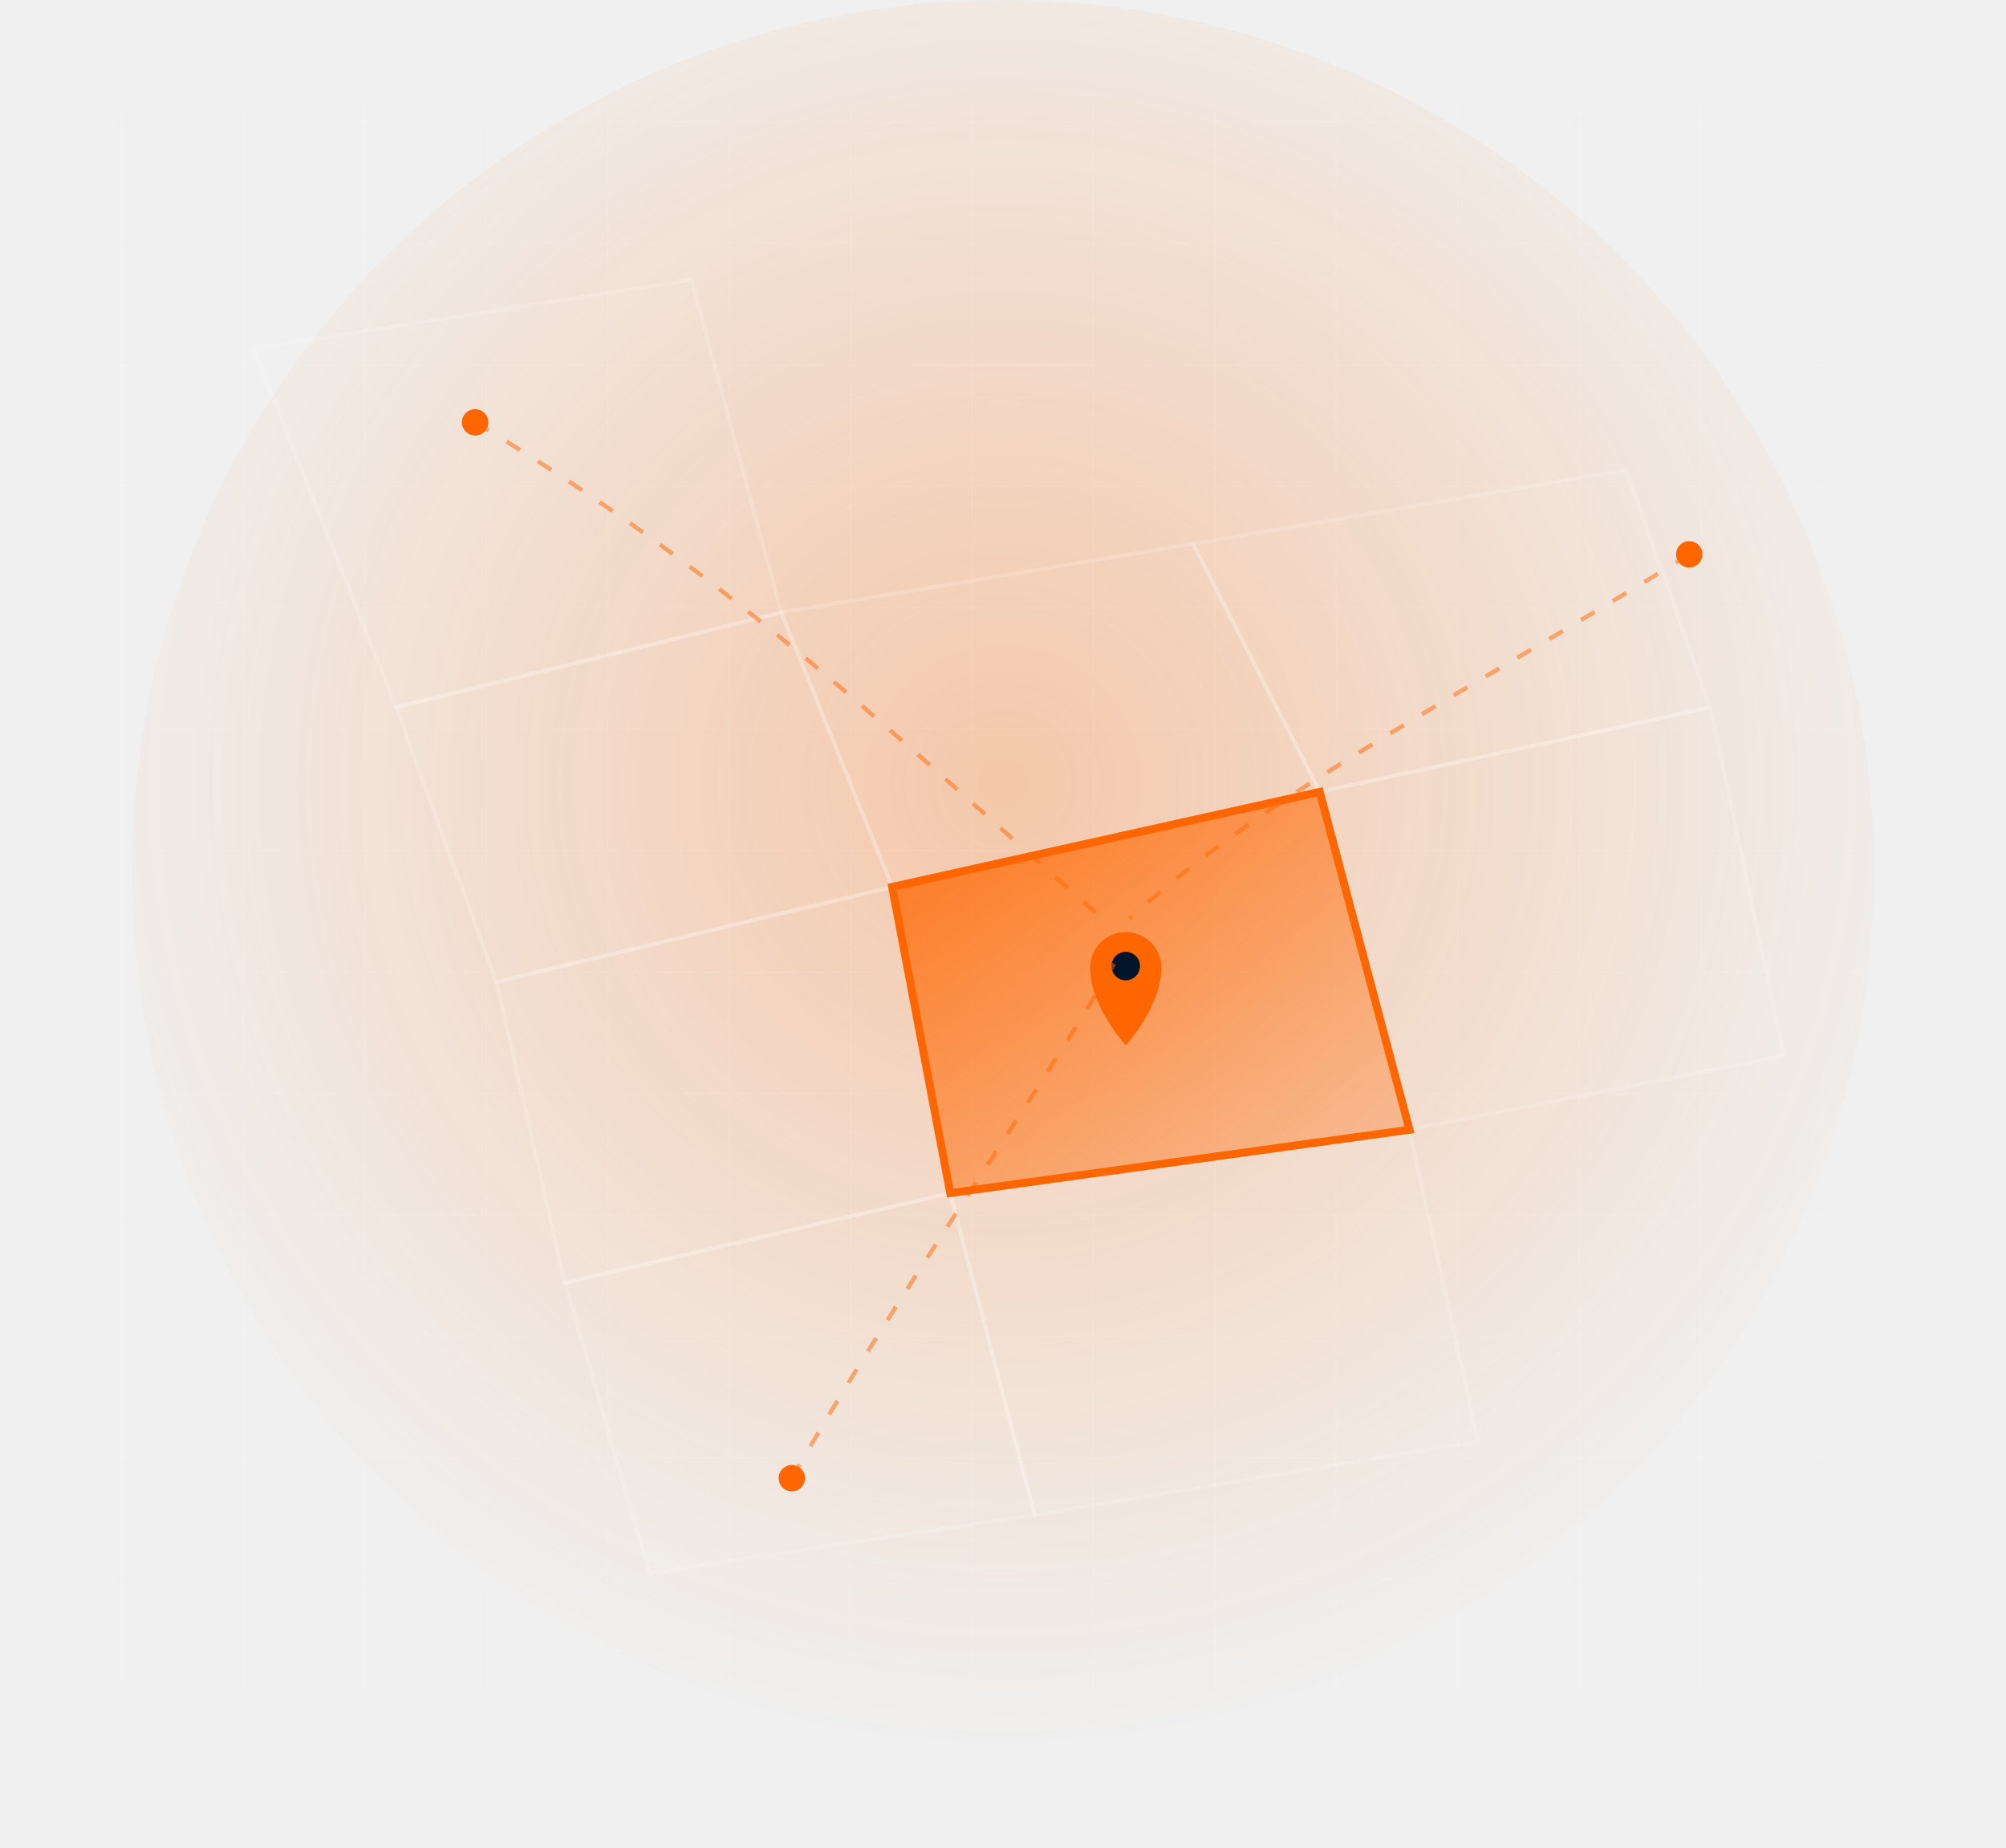
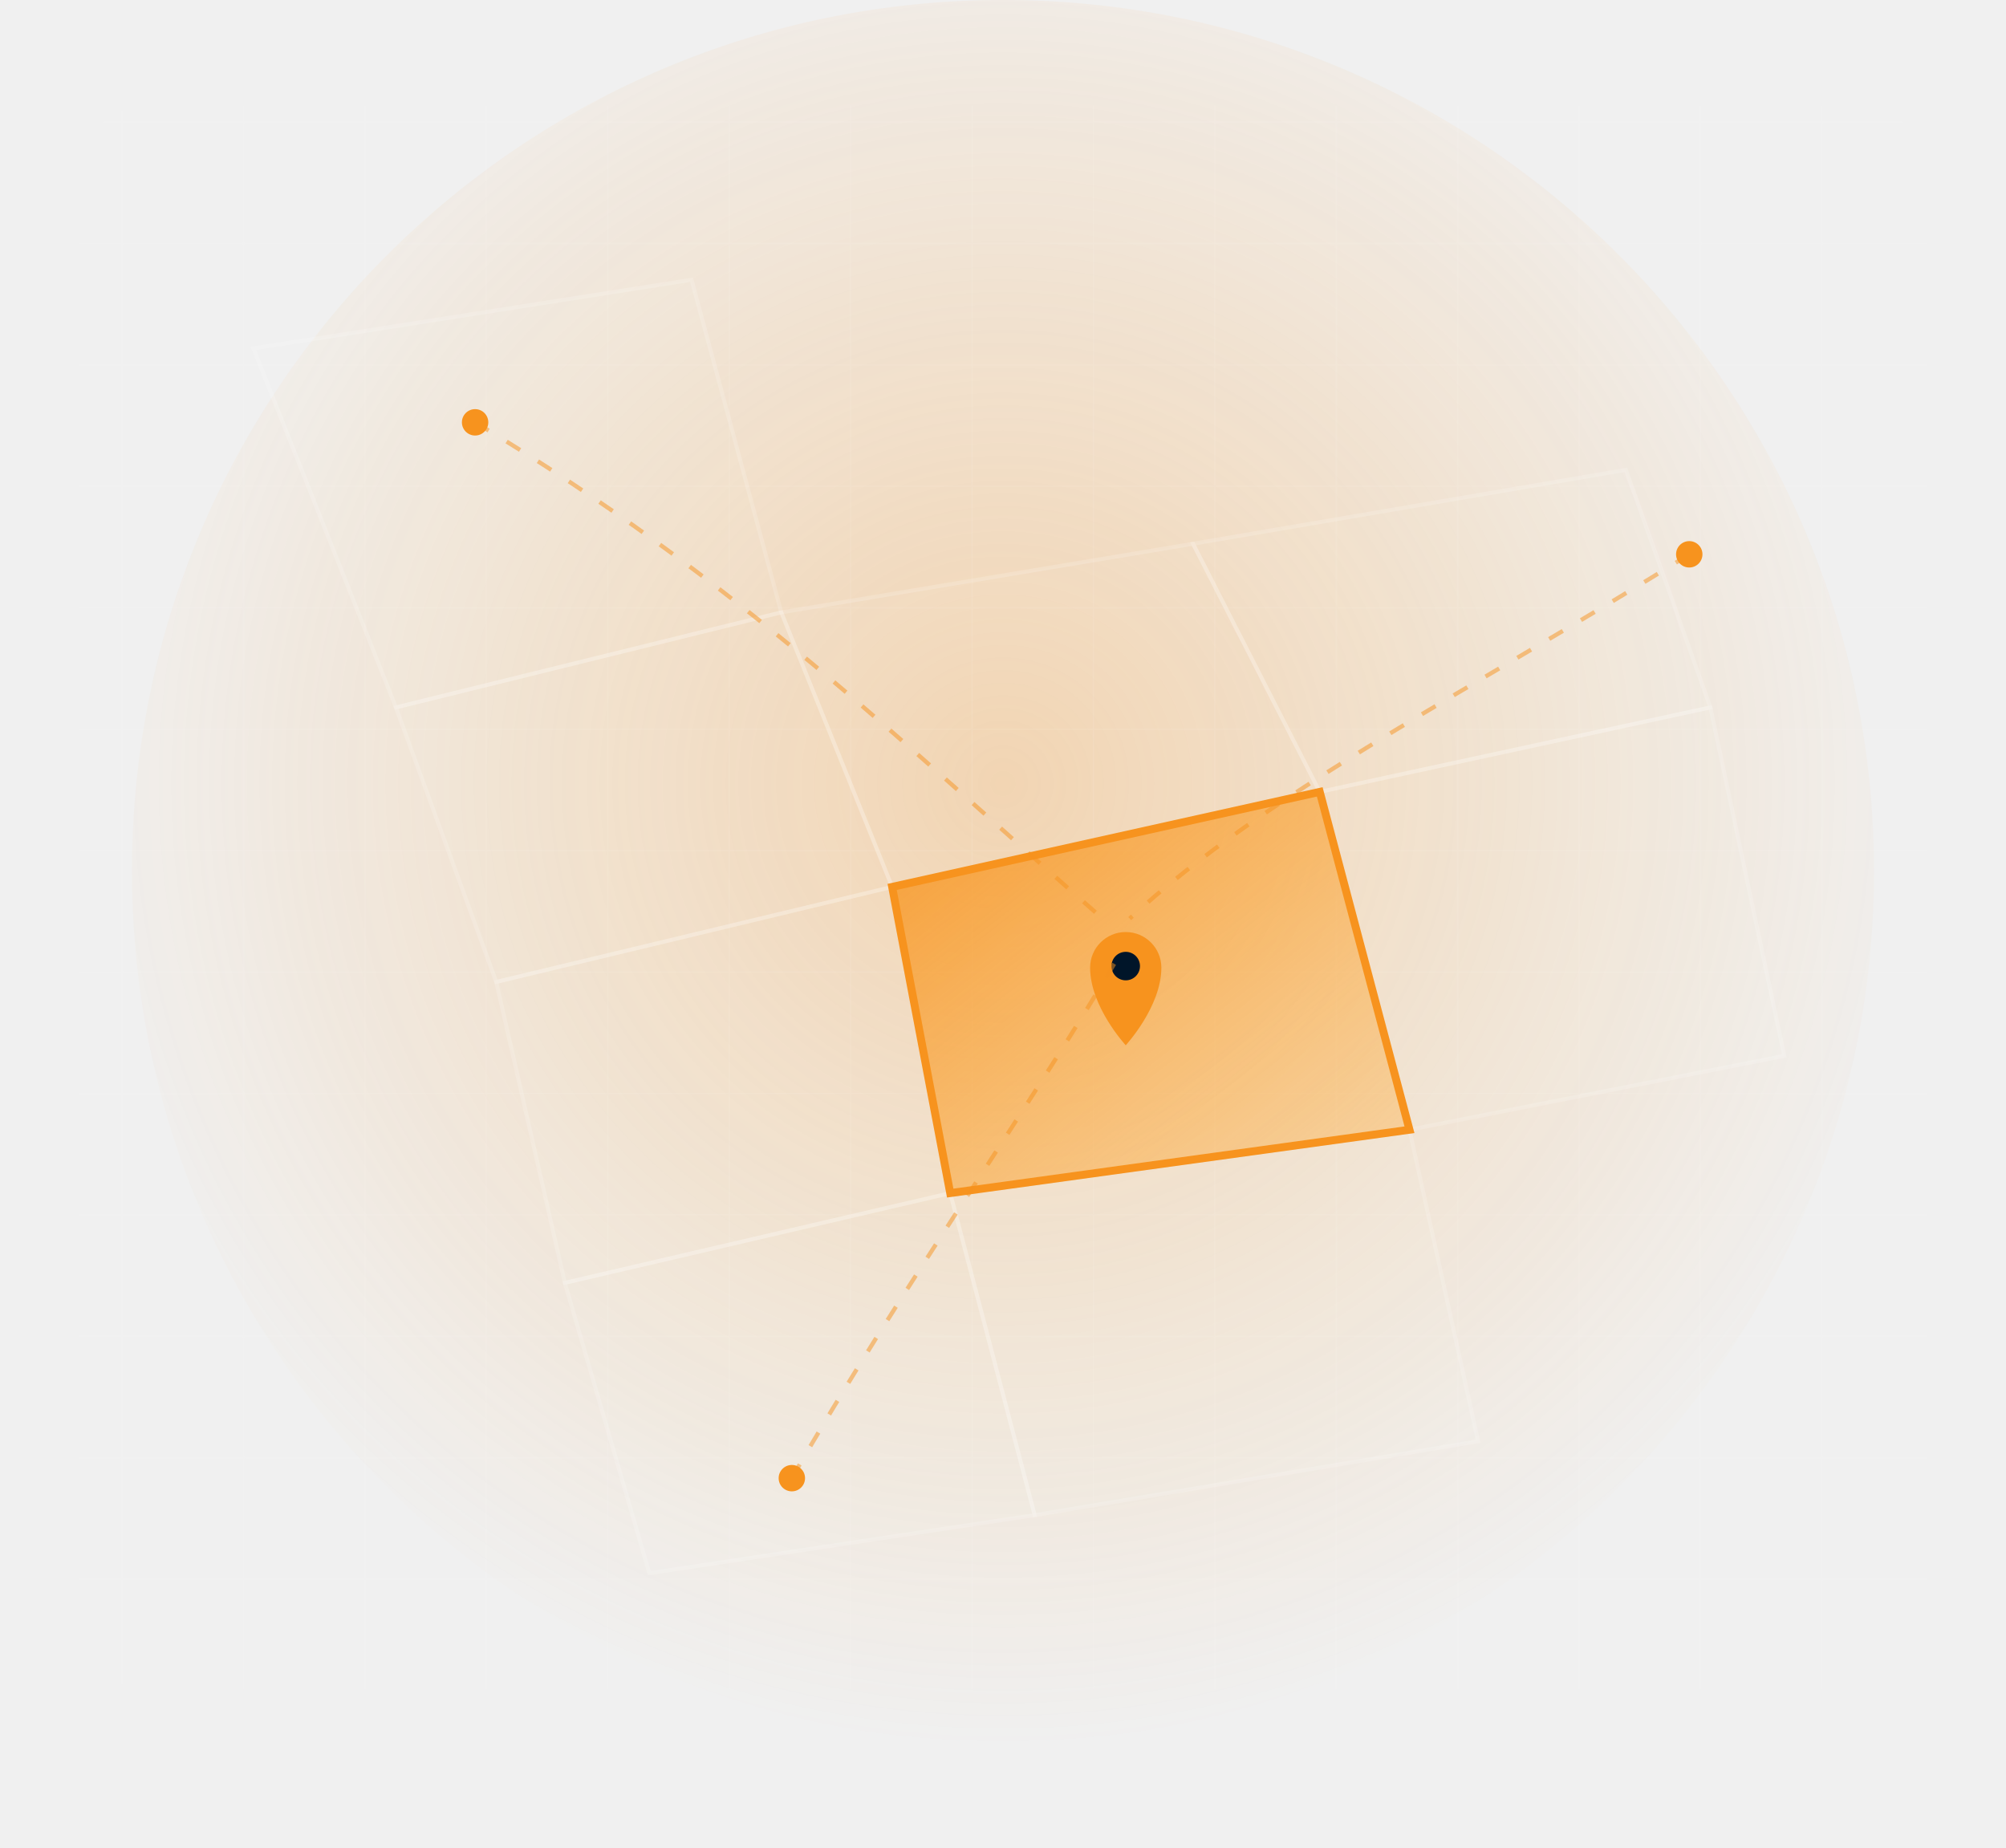
<svg xmlns="http://www.w3.org/2000/svg" width="760" height="700" viewBox="0 0 760 700" fill="none" role="img" aria-label="Territory map with one claimed area">
  <defs>
    <linearGradient id="claim" x1="0" y1="0" x2="1" y2="1">
-       <stop offset="0%" stop-color="#ff6600" stop-opacity="0.85" />
-       <stop offset="100%" stop-color="#ff8534" stop-opacity="0.35" />
+       <stop offset="0%" stop-color="#f7931e" stop-opacity="0.85" />
+       <stop offset="100%" stop-color="#ffb347" stop-opacity="0.35" />
    </linearGradient>
    <radialGradient id="glow" cx="50%" cy="45%" r="55%">
-       <stop offset="0%" stop-color="#ff6600" stop-opacity="0.30" />
-       <stop offset="100%" stop-color="#ff6600" stop-opacity="0" />
+       <stop offset="0%" stop-color="#f7931e" stop-opacity="0.30" />
+       <stop offset="100%" stop-color="#f7931e" stop-opacity="0" />
    </radialGradient>
    <pattern id="grid" width="46" height="46" patternUnits="userSpaceOnUse">
      <path d="M46 0H0V46" fill="none" stroke="#ffffff" stroke-opacity="0.07" stroke-width="1" />
    </pattern>
  </defs>
  <circle cx="380" cy="330" r="330" fill="url(#glow)" />
  <rect x="30" y="40" width="700" height="600" rx="26" fill="url(#grid)" />
  <g stroke="#ffffff" stroke-opacity="0.16" fill="#ffffff" fill-opacity="0.03" stroke-width="1.5">
    <path d="M96 132 L262 106 L296 232 L150 268 Z" />
    <path d="M296 232 L452 206 L500 300 L338 336 Z" />
    <path d="M500 300 L648 268 L676 400 L534 428 Z" />
    <path d="M150 268 L296 232 L338 336 L188 372 Z" />
    <path d="M188 372 L338 336 L360 452 L214 486 Z" />
    <path d="M360 452 L534 428 L560 546 L392 574 Z" />
    <path d="M214 486 L360 452 L392 574 L246 596 Z" />
    <path d="M452 206 L616 178 L648 268 L500 300 Z" />
  </g>
-   <path d="M338 336 L500 300 L534 428 L360 452 Z" fill="url(#claim)" stroke="#ff6600" stroke-width="3" />
+   <path d="M338 336 L500 300 L534 428 L360 452 Z" fill="url(#claim)" stroke="#f7931e" stroke-width="3" />
  <g transform="translate(413 340)">
-     <path d="M27 26.6C27 41.4 13.5 56 13.5 56S0 41.4 0 26.6A13.5 13.5 0 0 1 27 26.6Z" fill="#ff6600" />
+     <path d="M27 26.6C27 41.4 13.5 56 13.5 56S0 41.4 0 26.6A13.5 13.5 0 0 1 27 26.6Z" fill="#f7931e" />
    <circle cx="13.5" cy="26" r="5.4" fill="#001529" />
  </g>
-   <g stroke="#ff6600" stroke-opacity="0.5" stroke-width="1.6" stroke-dasharray="6 8" fill="none">
+   <g stroke="#f7931e" stroke-opacity="0.5" stroke-width="1.6" stroke-dasharray="6 8" fill="none">
    <path d="M180 160 C 280 220, 340 280, 420 350" />
    <path d="M640 210 C 560 260, 480 300, 428 348" />
    <path d="M300 560 C 340 490, 390 420, 424 362" />
  </g>
-   <g fill="#ff6600">
+   <g fill="#f7931e">
    <circle cx="180" cy="160" r="5" />
    <circle cx="640" cy="210" r="5" />
    <circle cx="300" cy="560" r="5" />
  </g>
</svg>
